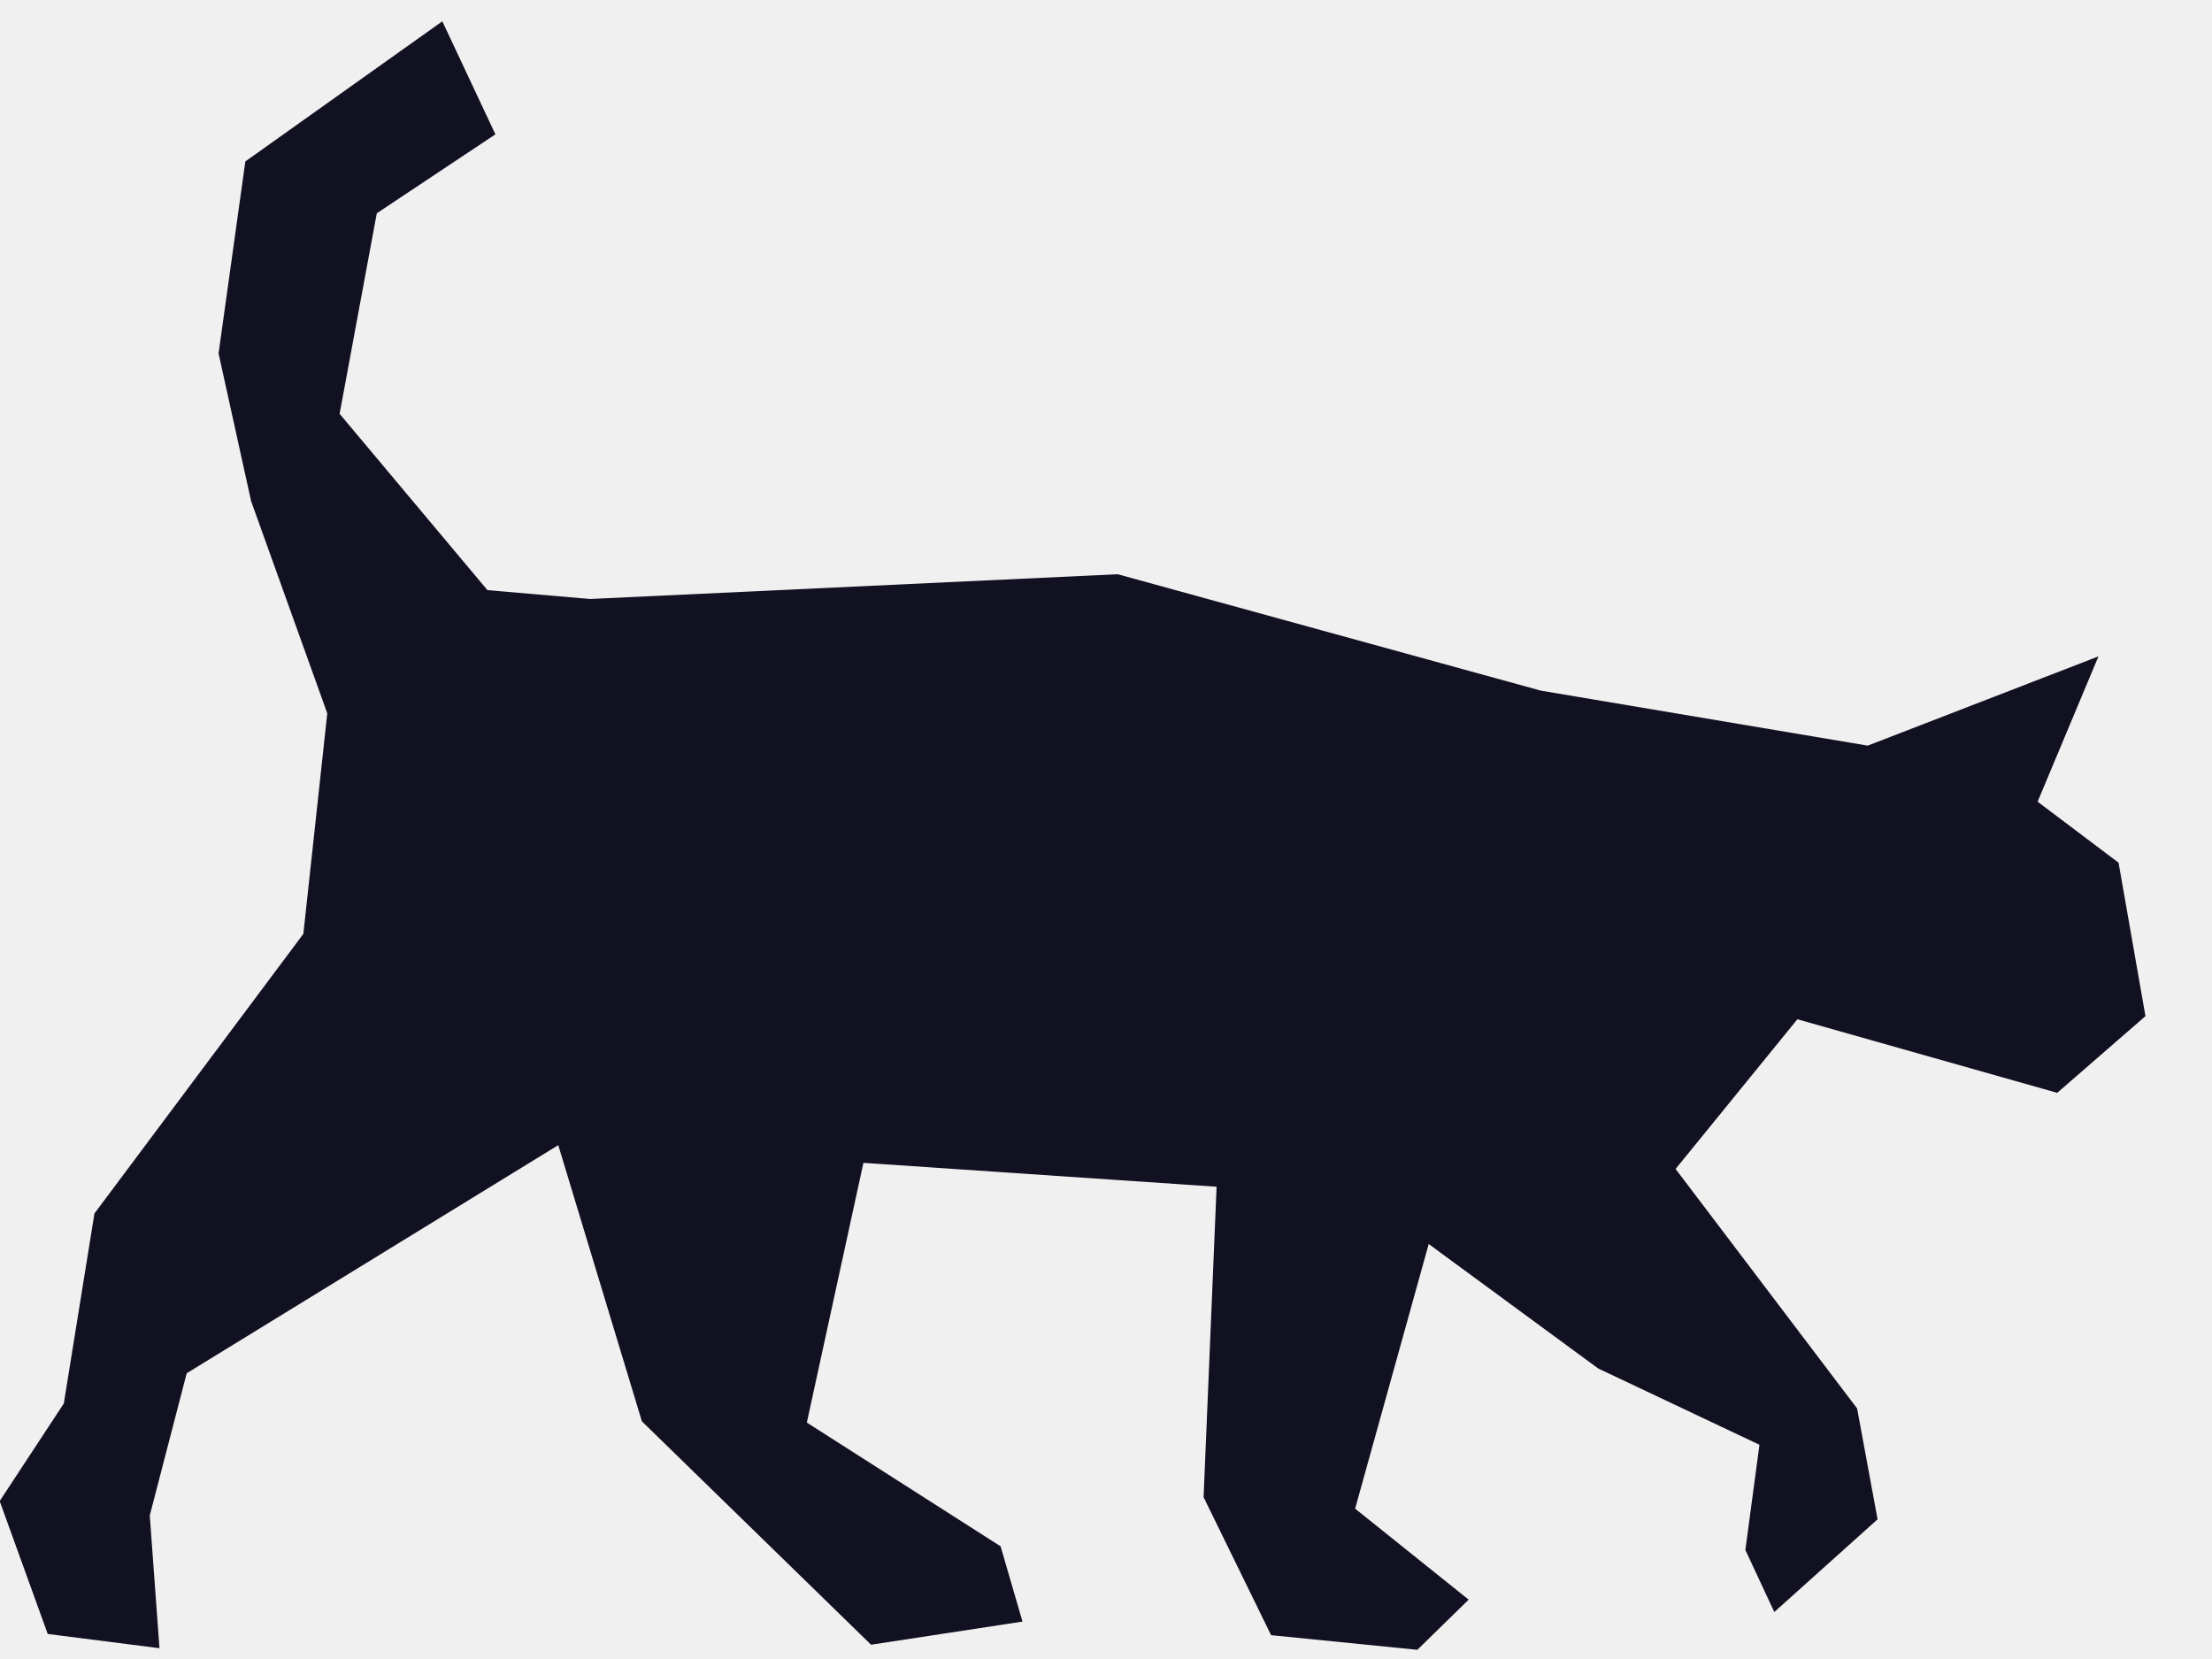
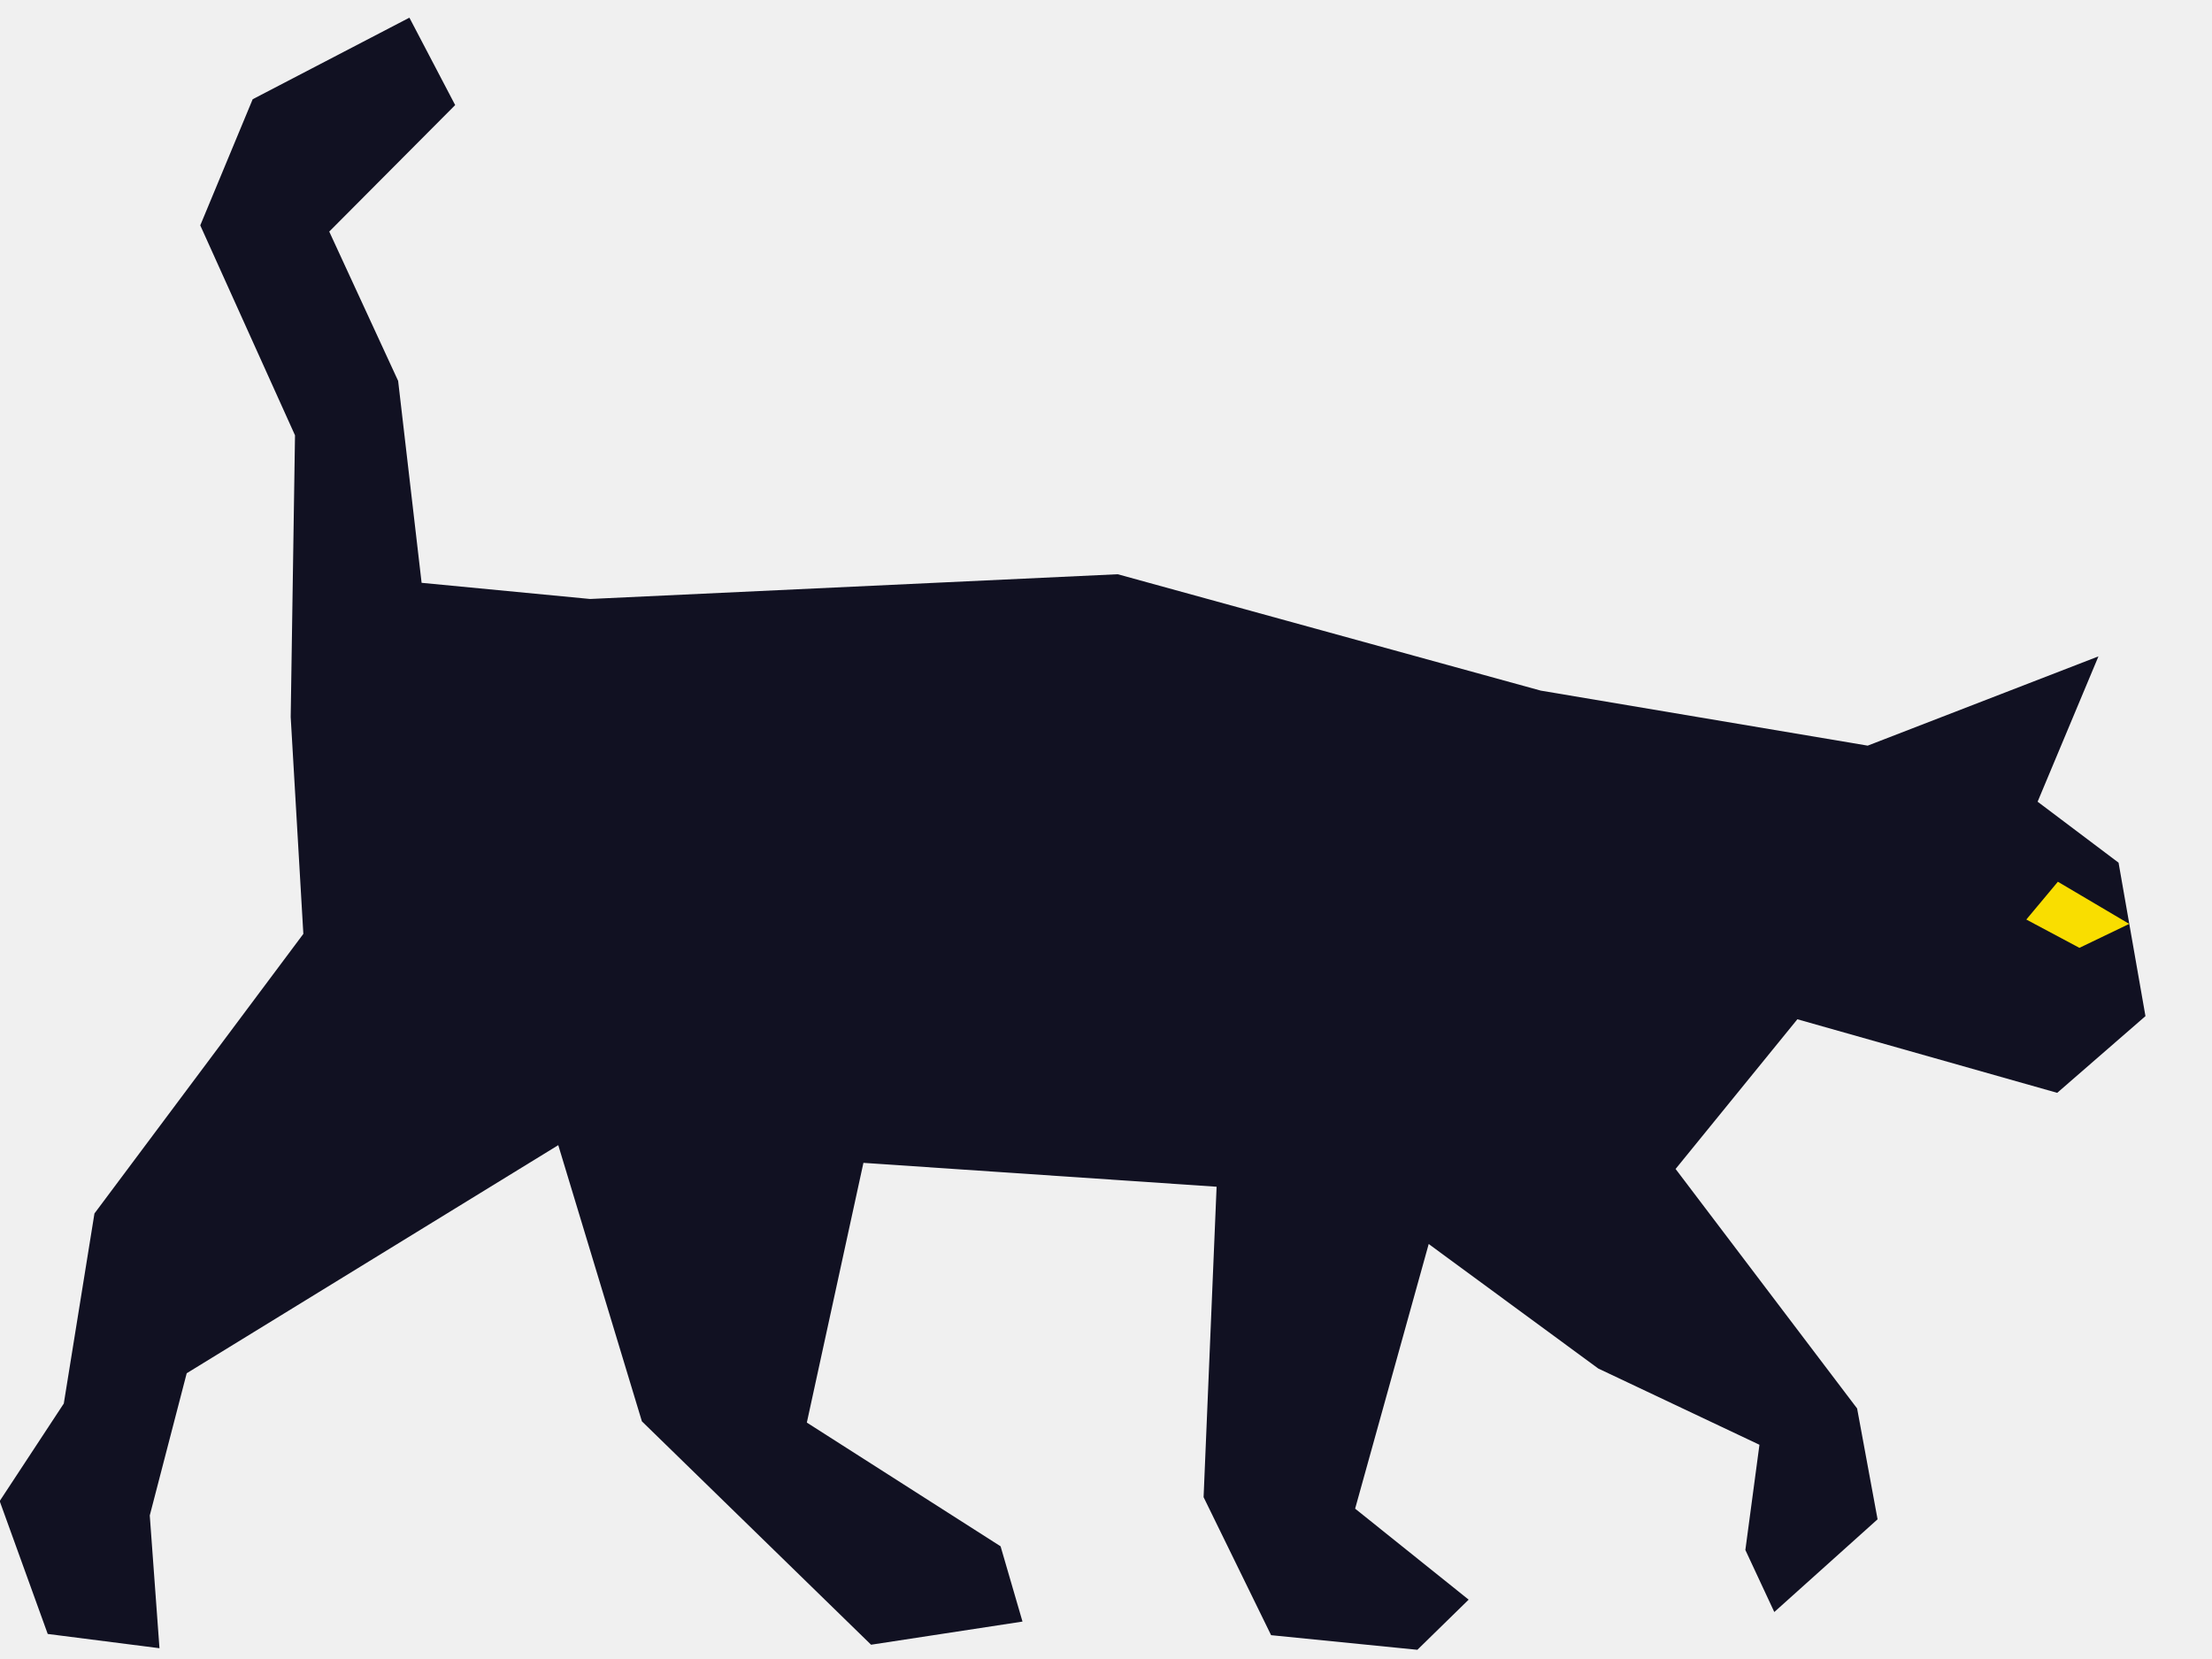
<svg xmlns="http://www.w3.org/2000/svg" width="160mm" height="120mm" viewBox="0 0 160 120" version="1.1" id="svg4599" xml:space="preserve">
  <defs id="defs4596" />
  <g id="layer1">
-     <path style="fill:#111122;fill-opacity:1;stroke:none;stroke-width:0;stroke-linecap:round;stroke-linejoin:round;stroke-dasharray:none" d="M 31.995,1.542 17.747,11.676 15.809,25.561 18.164,36.249 23.673,51.599 21.942,67.55 6.832,87.774 4.615,101.52 l -4.638,7.057 3.475,9.611 8.083,1.032 -0.702,-9.603 2.672,-10.286 26.876,-16.499 6.049,19.977 16.577,16.158 10.953,-1.674 -1.585,-5.445 -14.014,-8.949 4.093,-18.787 25.546,1.728 -0.941,22.453 4.883,9.984 10.58,1.057 3.71,-3.627 -8.212,-6.582 5.322,-19.142 12.264,9.005 11.66,5.516 -1.019,7.611 2.093,4.487 7.47,-6.707 -1.48,-8.017 -13.13,-17.324 8.809,-10.828 18.794,5.322 6.384,-5.549 -1.946,-11.099 -5.855,-4.411 4.401,-10.512 -16.69,6.457 L 111.451,49.955 80.848,41.536 42.685,43.326 35.258,42.686 24.565,29.932 27.254,15.428 35.834,9.717 Z" id="path47507" />
+     <path style="fill:#111122;fill-opacity:1;stroke:none;stroke-width:0;stroke-linecap:round;stroke-linejoin:round;stroke-dasharray:none" d="M 29.613,1.278 18.277,7.178 14.486,16.301 21.339,31.487 21.027,51.864 21.942,67.55 6.832,87.774 4.615,101.52 l -4.638,7.057 3.475,9.611 8.083,1.032 -0.702,-9.603 2.672,-10.286 26.876,-16.499 6.049,19.977 16.577,16.158 10.953,-1.674 -1.585,-5.445 -14.014,-8.949 4.093,-18.787 25.546,1.728 -0.941,22.453 4.883,9.984 10.58,1.057 3.71,-3.627 -8.212,-6.582 5.322,-19.142 12.264,9.005 11.66,5.516 -1.019,7.611 2.093,4.487 7.47,-6.707 -1.48,-8.017 -13.13,-17.324 8.809,-10.828 18.794,5.322 6.384,-5.549 -1.946,-11.099 -5.855,-4.411 4.401,-10.512 -16.69,6.457 L 111.451,49.955 80.848,41.536 42.685,43.326 30.496,42.157 28.798,27.55 23.815,16.751 32.924,7.6 Z" id="path47507" />
+     <path style="fill:#f9de00;fill-opacity:1;stroke:#ffffff;stroke-width:0;stroke-linecap:round;stroke-linejoin:round;stroke-dasharray:none" d="m 146.569,66.513 2.283,-2.734 5.161,3.049 -3.605,1.733 z" id="path95459" />
  </g>
</svg>
